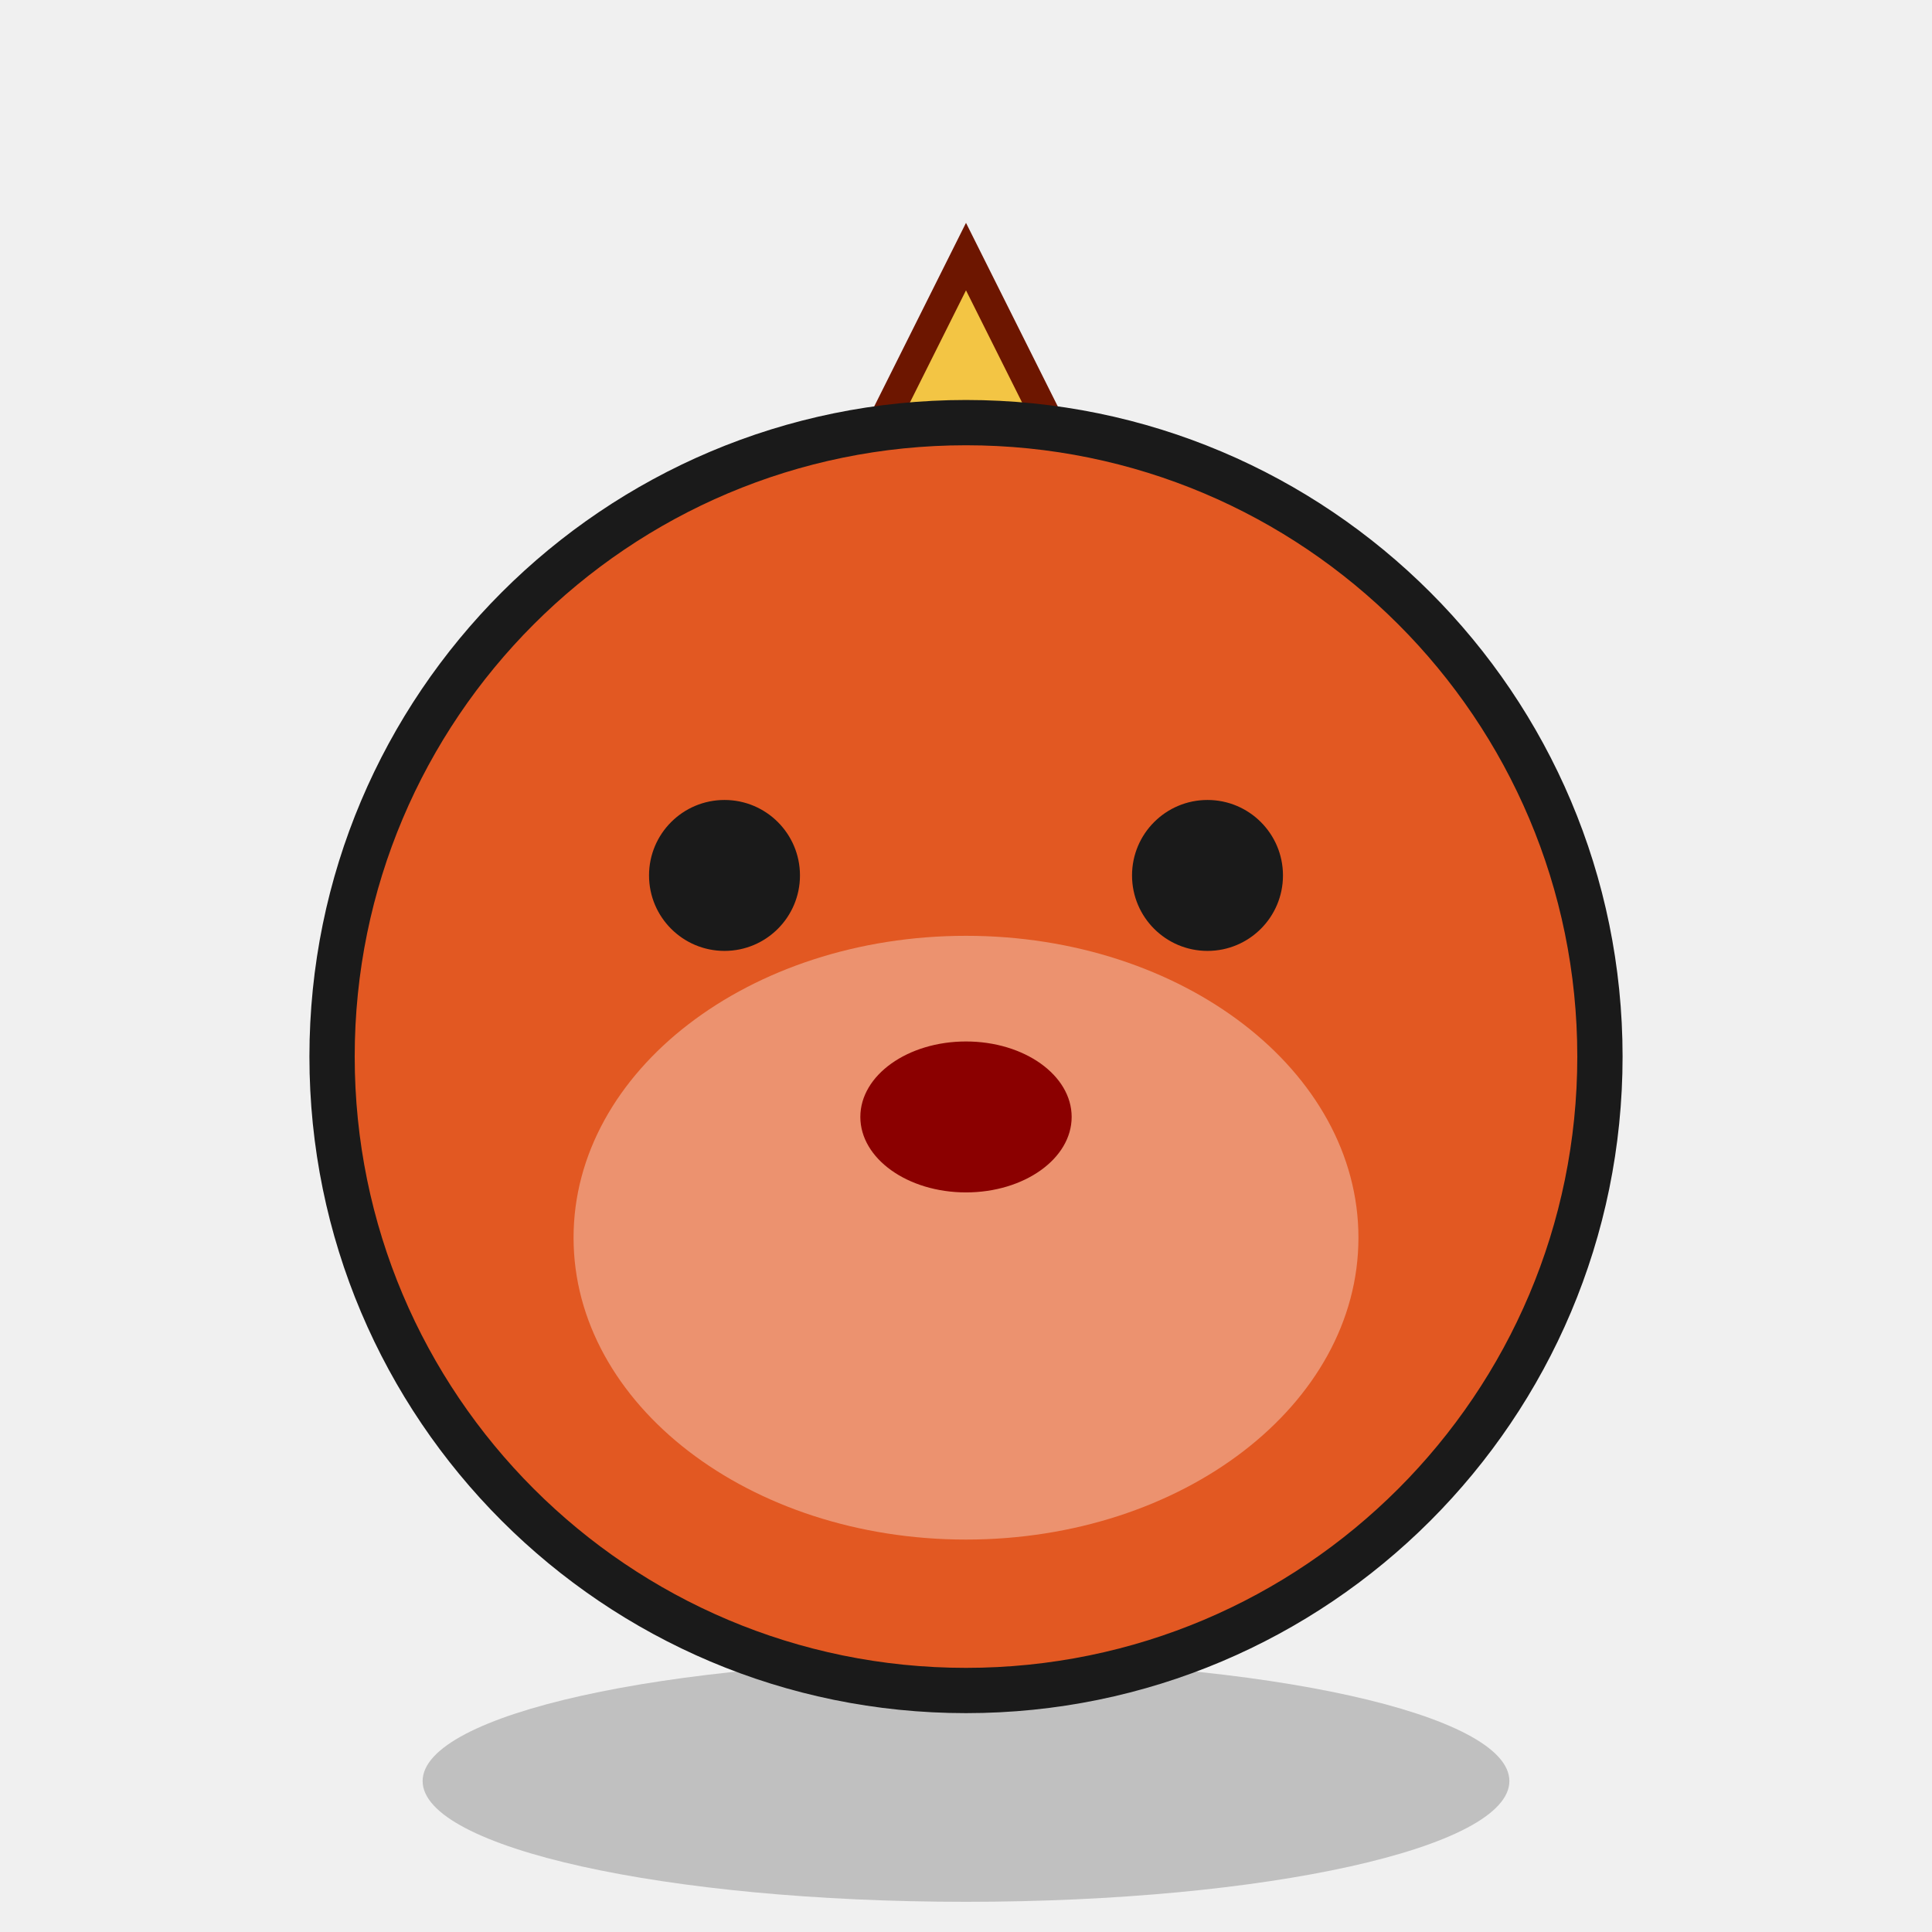
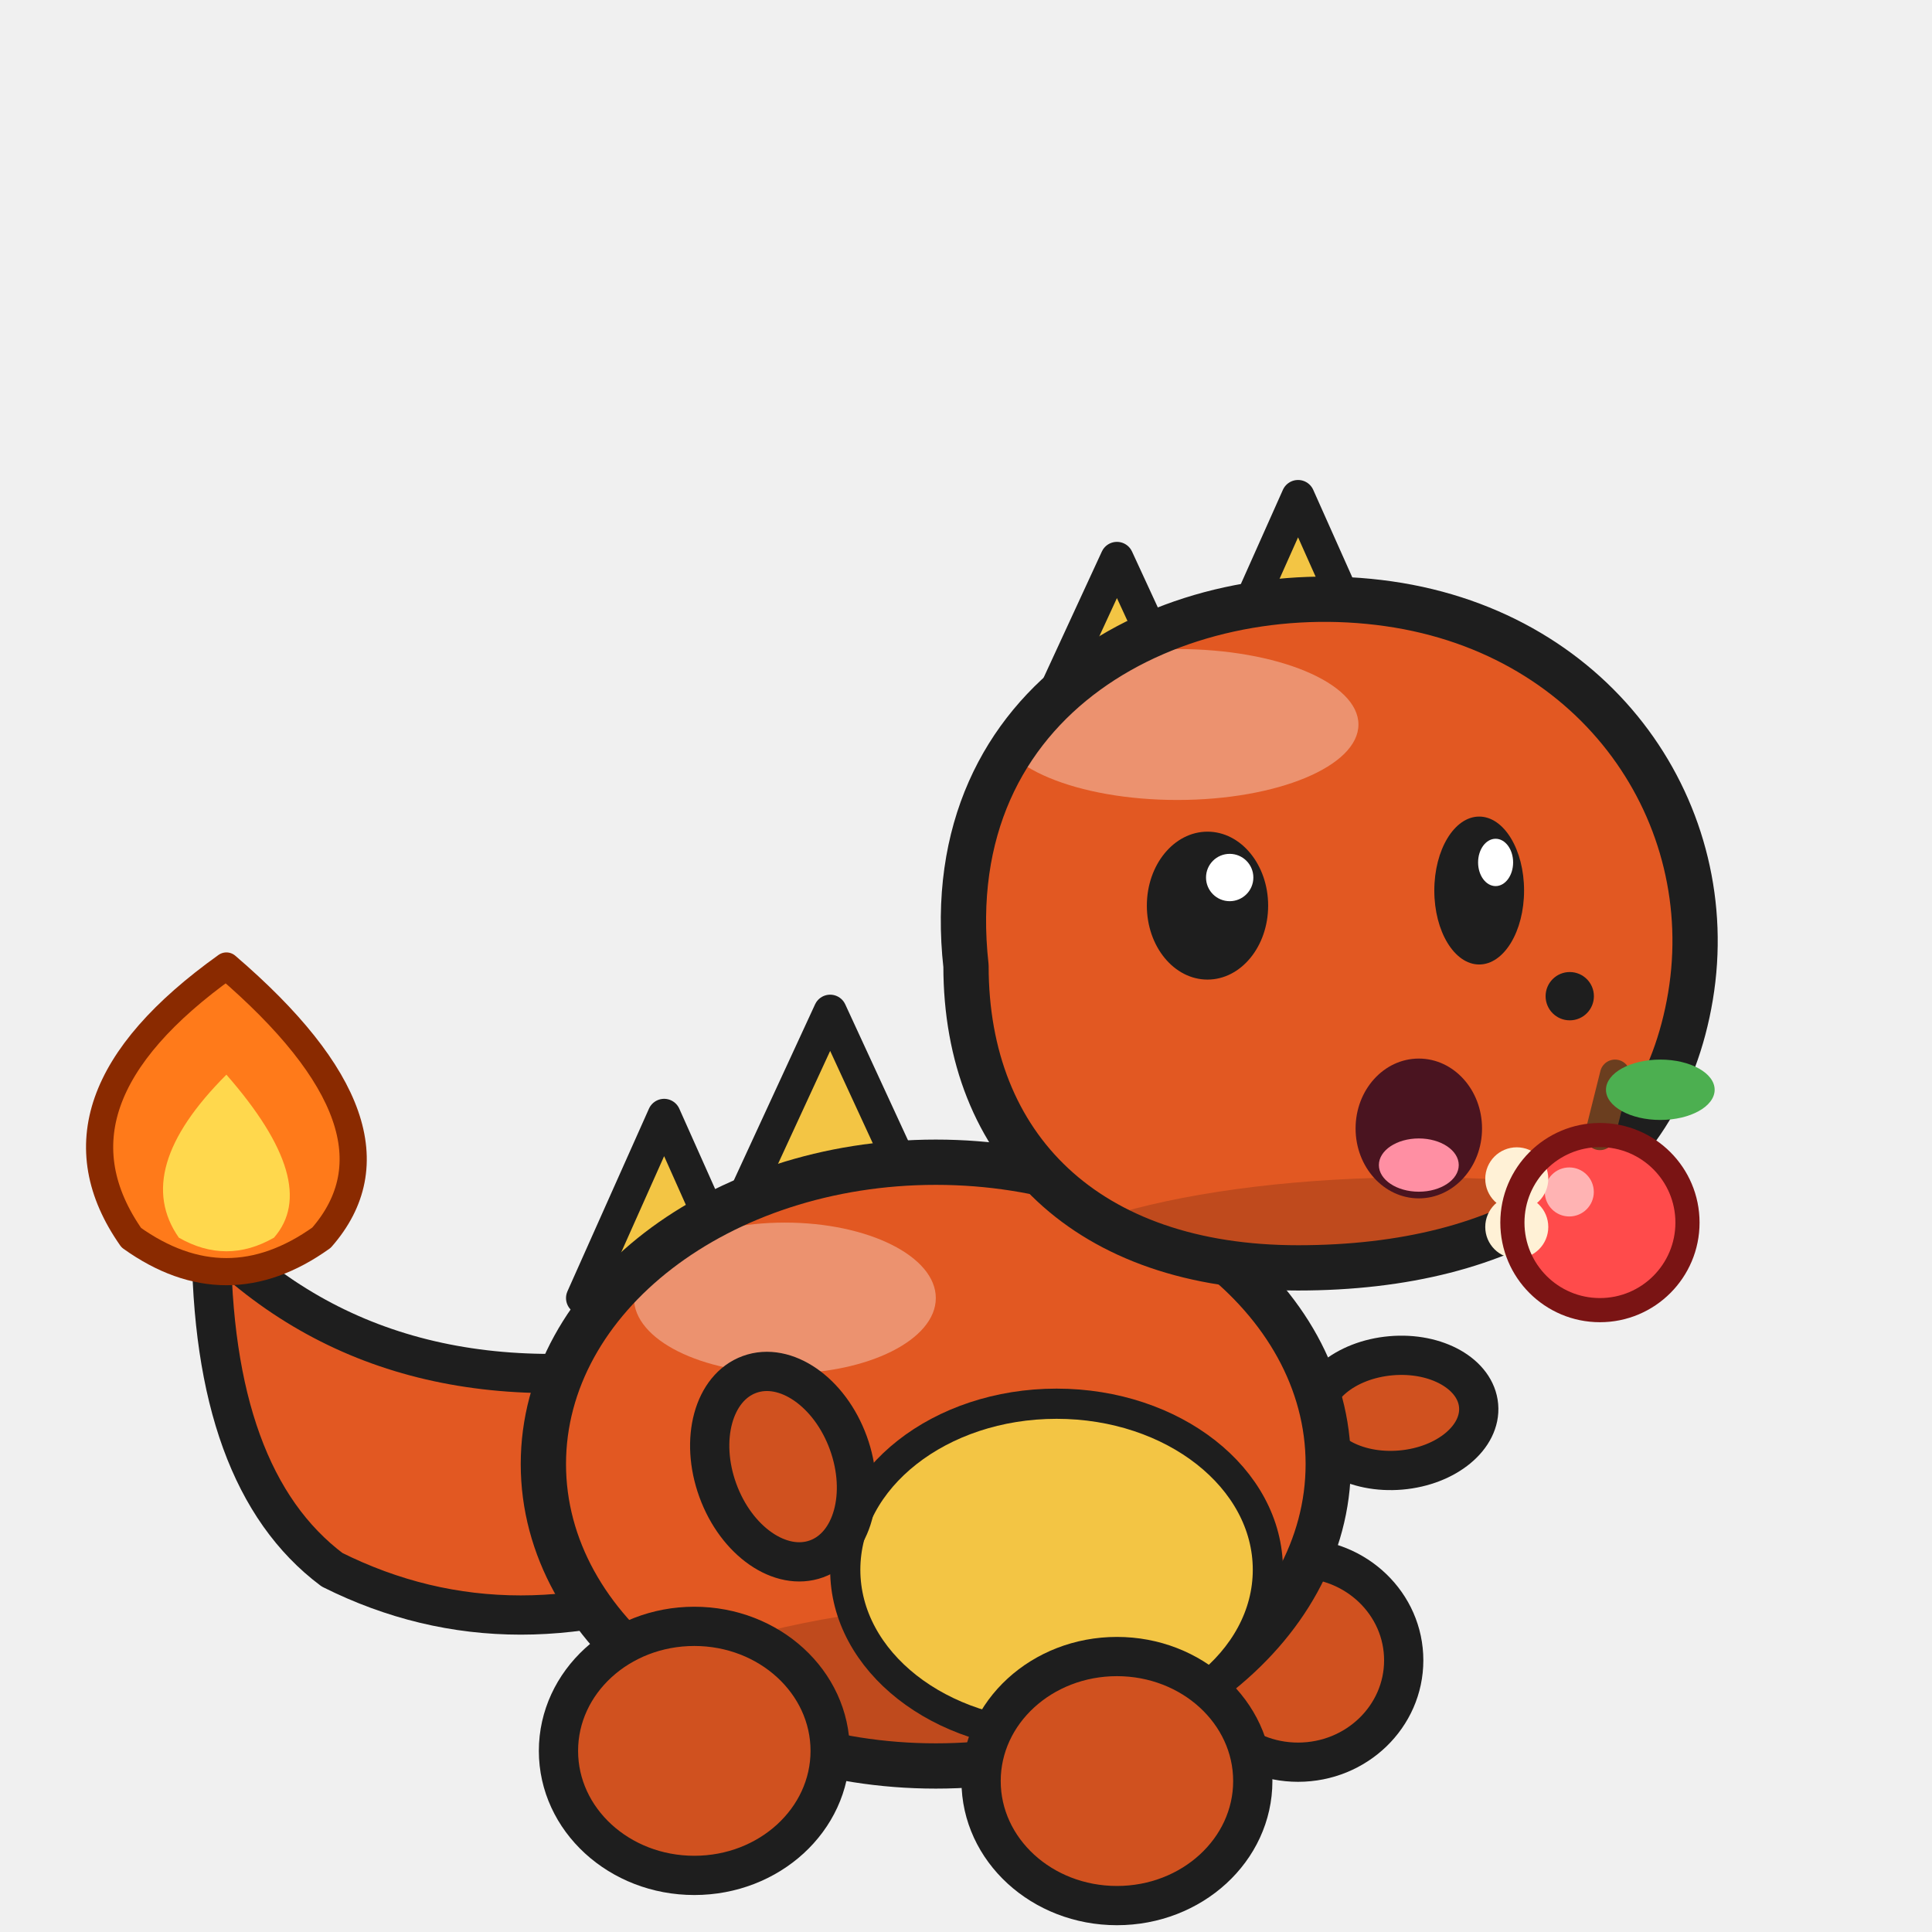
<svg xmlns="http://www.w3.org/2000/svg" viewBox="0 0 128 128" width="128" height="128">
-   <g transform="translate(0, 2)">
-     <ellipse cx="64" cy="116" rx="36" ry="8" fill="#000000" opacity="0.2" />
-     <polygon points="64,15 54,35 74,35" fill="#F3C544" stroke="#6D1600" stroke-width="2" />
-     <circle cx="64" cy="68" r="42" fill="#E25822" stroke="#1A1A1A" stroke-width="3" />
-     <ellipse cx="64" cy="80" rx="26" ry="20" fill="#FFFFFF" opacity="0.35" />
-     <circle cx="48" cy="56" r="5" fill="#1A1A1A" />
-     <circle cx="80" cy="56" r="5" fill="#1A1A1A" />
-     <ellipse cx="64" cy="72" rx="7" ry="5" fill="#8B0000" />
+   <g transform="translate(64 120) rotate(0) scale(1 1) translate(-64 -120)">
+     <g transform="rotate(0.00 42 98)">
+       <path d="M46 90Q26 94 14 82Q14 98 22 104Q34 110 48 104Z" fill="#E25822" />
+       <path d="M46 90Q26 94 14 82Q14 98 22 104Q34 110 48 104Z" fill="none" stroke="#1e1e1e" stroke-width="2.6" stroke-linejoin="round" />
+       <path d="M15 64Q27.6 74.8 21.3 82Q15 86.5 8.7 82Q2.4 73 15 64Z" fill="#ff7a1a" />
+       <path d="M15 64Q27.6 74.8 21.3 82Q15 86.5 8.7 82Q2.4 73 15 64Z" fill="none" stroke="#8a2a00" stroke-width="1.8" stroke-linecap="round" stroke-linejoin="round" />
+       <path d="M15 71.2Q21.3 78.4 18.15 82Q15 83.8 11.85 82Q8.7 77.5 15 71.2Z" fill="#ffd84d" />
+     </g>
+     <path d="M38.6 86L44 73.9L49.4 86Z" fill="#F3C544" />
+     <path d="M38.6 86L44 73.9L49.4 86Z" fill="none" stroke="#1e1e1e" stroke-width="2.2" stroke-linejoin="round" />
+     <path d="M49 80L55 67L61 80Z" fill="#F3C544" />
+     <path d="M49 80L55 67L61 80Z" fill="none" stroke="#1e1e1e" stroke-width="2.2" stroke-linejoin="round" />
+     <ellipse cx="60" cy="108" rx="7" ry="6.75" fill="#d0511f" />
+     <ellipse cx="60" cy="108" rx="7" ry="6.75" fill="none" stroke="#1e1e1e" stroke-width="2.6" stroke-linejoin="round" />
+     <ellipse cx="86" cy="110" rx="7" ry="6.75" fill="#d0511f" />
+     <ellipse cx="86" cy="110" rx="7" ry="6.75" fill="none" stroke="#1e1e1e" stroke-width="2.6" stroke-linejoin="round" />
+     <g transform="rotate(-5.00 88 94)">
+       <ellipse cx="92.5" cy="94" rx="5.5" ry="3.8" fill="#d0511f" />
+       <ellipse cx="92.5" cy="94" rx="5.5" ry="3.8" fill="none" stroke="#1e1e1e" stroke-width="2.6" stroke-linejoin="round" />
+     </g>
+     <ellipse cx="62" cy="97" rx="26" ry="20" fill="#E25822" />
+     <clipPath id="f0c0">
+       <ellipse cx="62" cy="97" rx="26" ry="20" />
+     </clipPath>
+     <ellipse cx="70" cy="115" rx="30" ry="9" fill="#000000" fill-opacity="0.16" clip-path="url(#f0c0)" />
+     <ellipse cx="52" cy="86" rx="10" ry="5" fill="#ffffff" fill-opacity="0.35" clip-path="url(#f0c0)" />
+     <ellipse cx="62" cy="97" rx="26" ry="20" fill="none" stroke="#1e1e1e" stroke-width="3" stroke-linejoin="round" />
+     <ellipse cx="70" cy="104" rx="14" ry="11" fill="#F3C544" />
+     <ellipse cx="70" cy="104" rx="14" ry="11" fill="none" stroke="#1e1e1e" stroke-width="2" stroke-linejoin="round" />
+     <path d="M68 50L74 37L80 50Z" fill="#F3C544" />
+     <path d="M68 50L74 37L80 50Z" fill="none" stroke="#1e1e1e" stroke-width="2.2" stroke-linejoin="round" />
+     <path d="M80.6 45L86 32.9L91.4 45Z" fill="#F3C544" />
+     <path d="M80.6 45L86 32.9L91.4 45Z" fill="none" stroke="#1e1e1e" stroke-width="2.2" stroke-linejoin="round" />
+     <path d="M64 64C62 46 78 38 92 40C106 42 114 54 112 66C110 78 100 84 86 84C72 84 64 76 64 64Z" fill="#E25822" />
+     <clipPath id="f0c1">
+       <path d="M64 64C62 46 78 38 92 40C106 42 114 54 112 66C110 78 100 84 86 84C72 84 64 76 64 64Z" />
+     </clipPath>
+     <ellipse cx="94" cy="86" rx="28" ry="8" fill="#000000" fill-opacity="0.16" clip-path="url(#f0c1)" />
+     <ellipse cx="78" cy="48" rx="12" ry="5" fill="#ffffff" fill-opacity="0.35" clip-path="url(#f0c1)" />
+     <path d="M64 64C62 46 78 38 92 40C106 42 114 54 112 66C110 78 100 84 86 84C72 84 64 76 64 64Z" fill="none" stroke="#1e1e1e" stroke-width="3" stroke-linejoin="round" />
+     <circle cx="104" cy="66" r="1.6" fill="#1e1e1e" />
+     <ellipse cx="80" cy="60" rx="4.018" ry="4.9" fill="#1e1e1e" />
+     <circle cx="81.47" cy="58.138" r="1.568" fill="#ffffff" />
+     <g transform="translate(98 59) scale(0.74 1) translate(-98 -59)">
+       <ellipse cx="98" cy="59" rx="4.018" ry="4.9" fill="#1e1e1e" />
+       <circle cx="99.47" cy="57.138" r="1.568" fill="#ffffff" />
+     </g>
+     <ellipse cx="94" cy="74.764" rx="4.189" ry="4.631" fill="#4a1420" />
+     <ellipse cx="94" cy="77.189" rx="2.646" ry="1.764" fill="#ff8fa3" />
+     <circle cx="106" cy="81" r="5.8" fill="#ff4b4b" />
+     <circle cx="103.97" cy="78.97" r="1.624" fill="#ffb3b3" />
+     <path d="M106 75.2L107 71.2" fill="none" stroke="#6b3e1f" stroke-width="2" stroke-linecap="round" stroke-linejoin="round" />
+     <ellipse cx="110" cy="72.2" rx="3.6" ry="2" fill="#4caf50" />
+     <circle cx="100.49" cy="78.1" r="2.088" fill="#fff1d6" />
+     <circle cx="100.49" cy="81.29" r="2.088" fill="#fff1d6" />
+     <circle cx="106" cy="81" r="5.8" fill="none" stroke="#7a1414" stroke-width="1.6" stroke-linecap="round" stroke-linejoin="round" />
+     <ellipse cx="46" cy="116" rx="9" ry="8.25" fill="#d0511f" />
+     <ellipse cx="46" cy="116" rx="9" ry="8.25" fill="none" stroke="#1e1e1e" stroke-width="2.6" stroke-linejoin="round" />
+     <ellipse cx="74" cy="118" rx="9" ry="8.25" fill="#d0511f" />
+     <ellipse cx="74" cy="118" rx="9" ry="8.25" fill="none" stroke="#1e1e1e" stroke-width="2.6" stroke-linejoin="round" />
+     <g transform="rotate(70.00 50 92)">
+       <ellipse cx="55.5" cy="92" rx="6.5" ry="4.6" fill="#d0511f" />
+       <ellipse cx="55.5" cy="92" rx="6.5" ry="4.6" fill="none" stroke="#1e1e1e" stroke-width="2.6" stroke-linejoin="round" />
+     </g>
  </g>
</svg>
